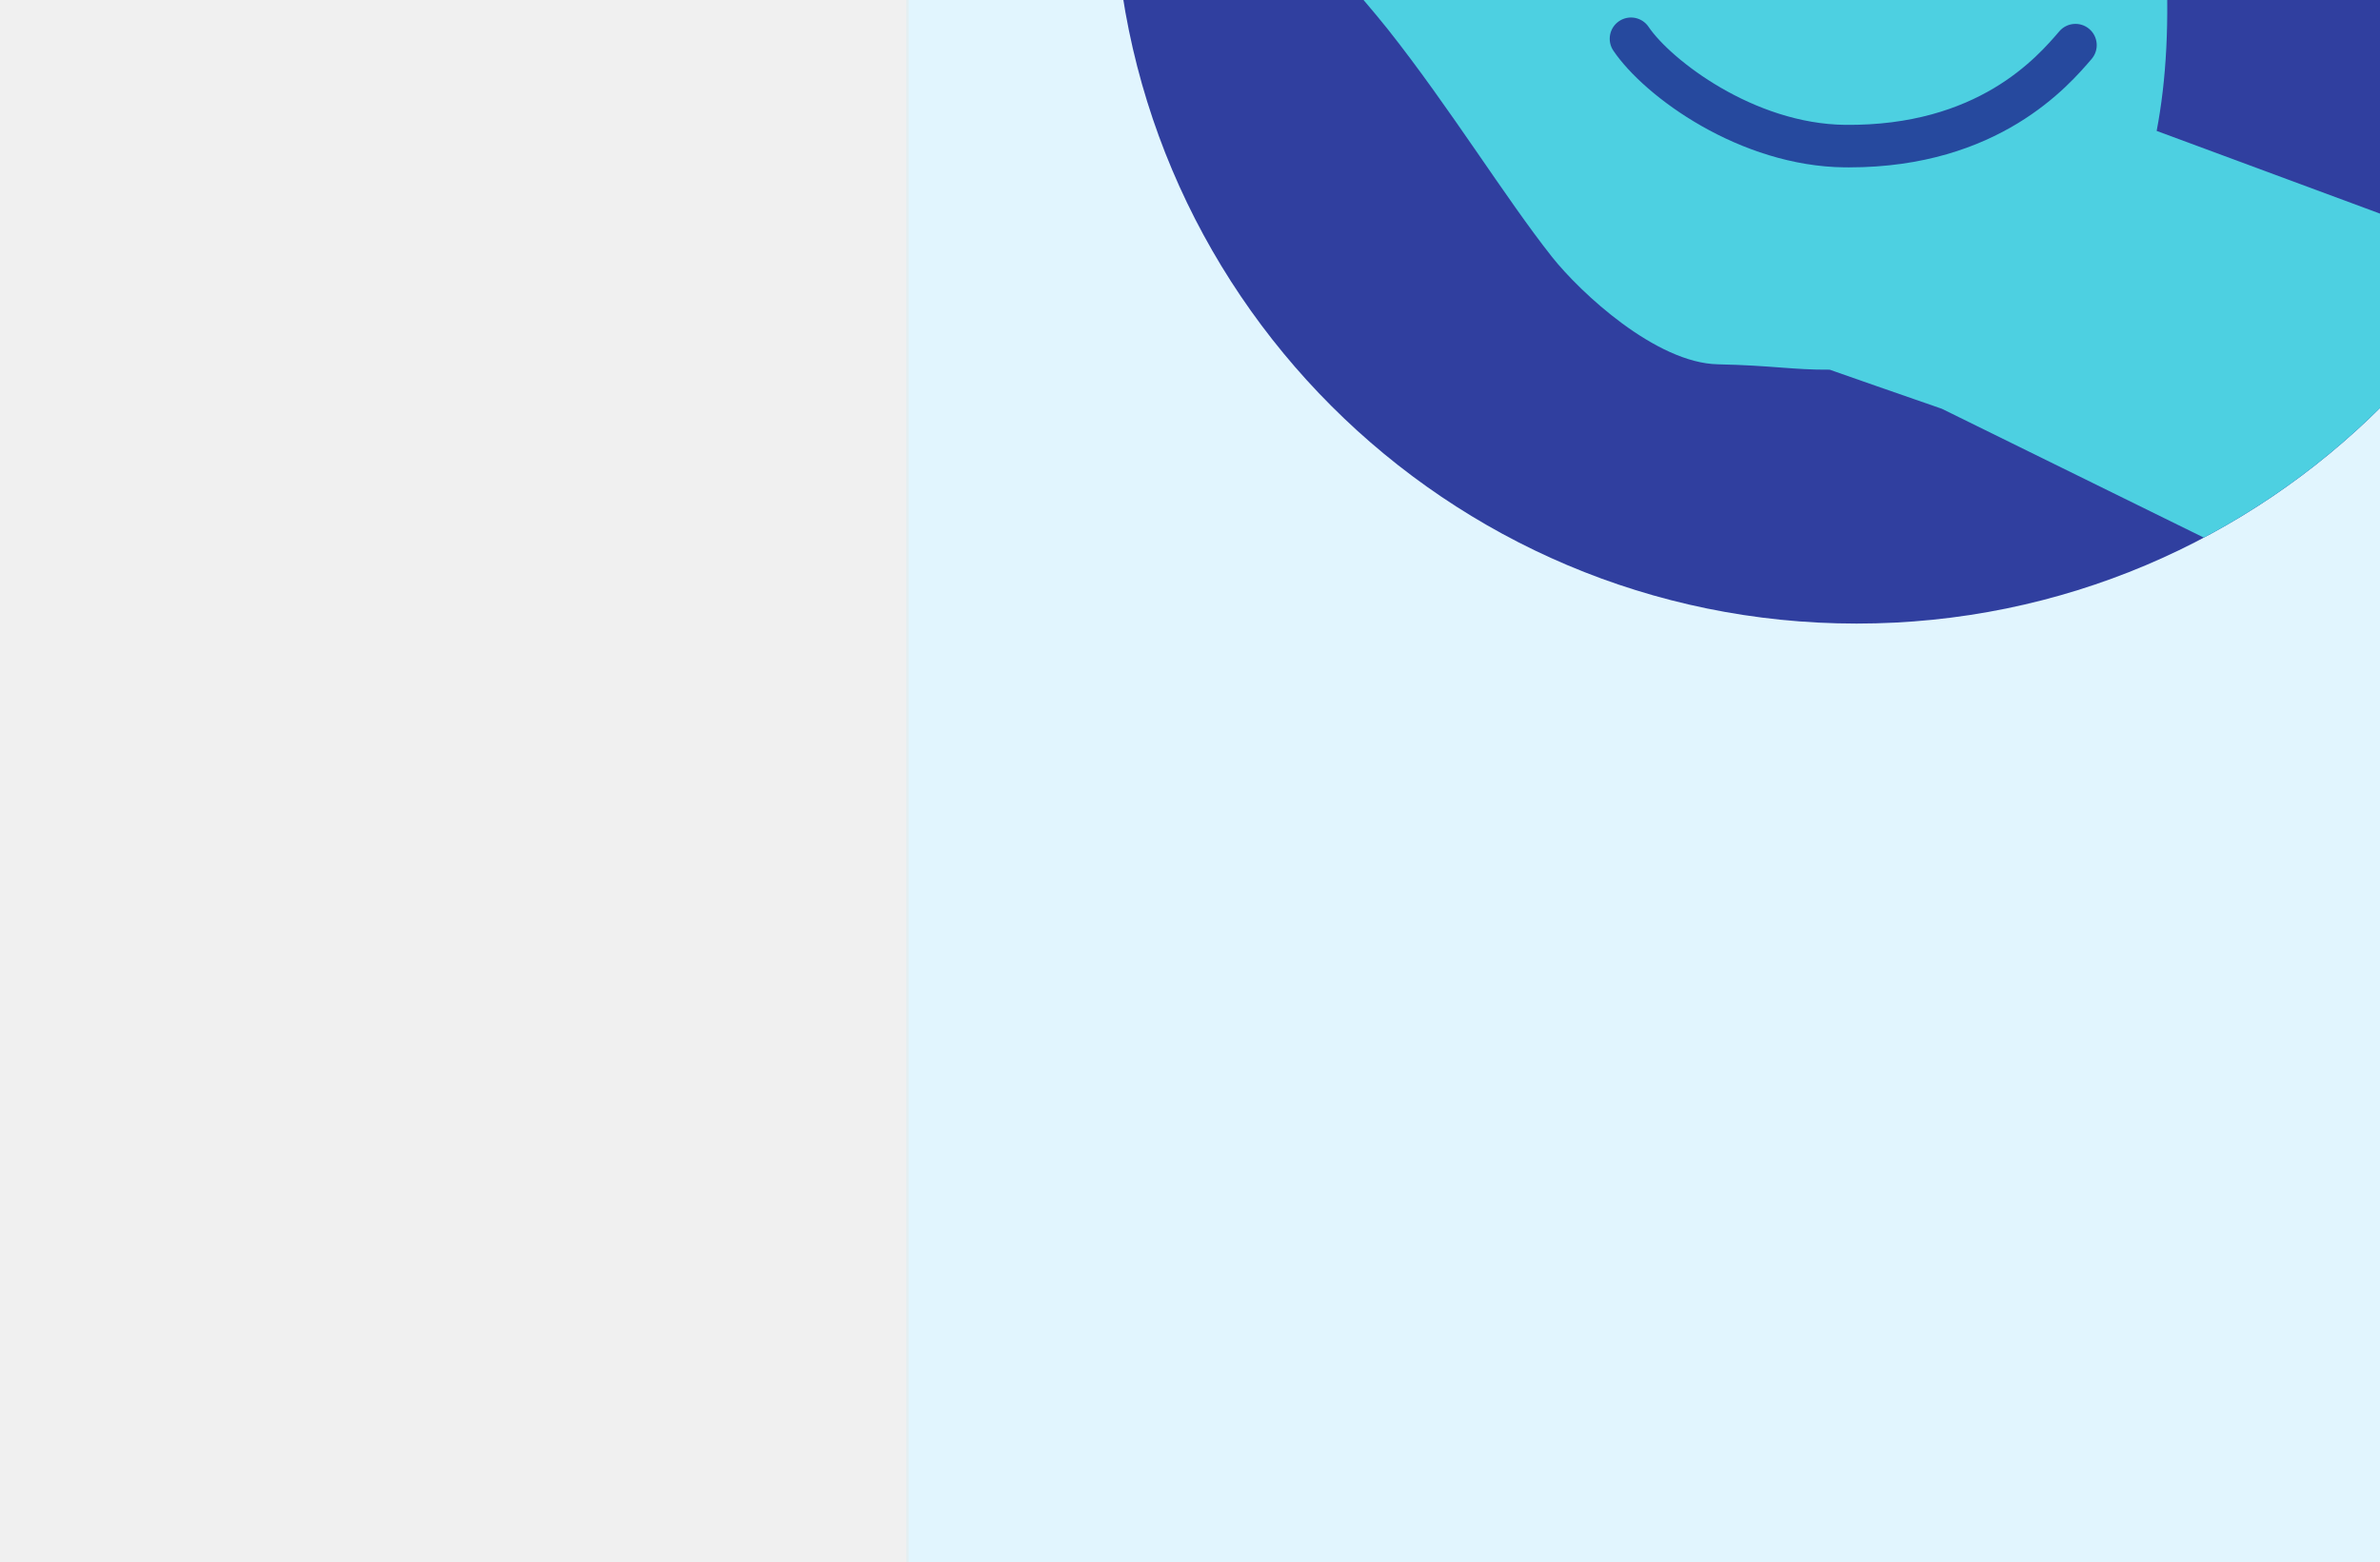
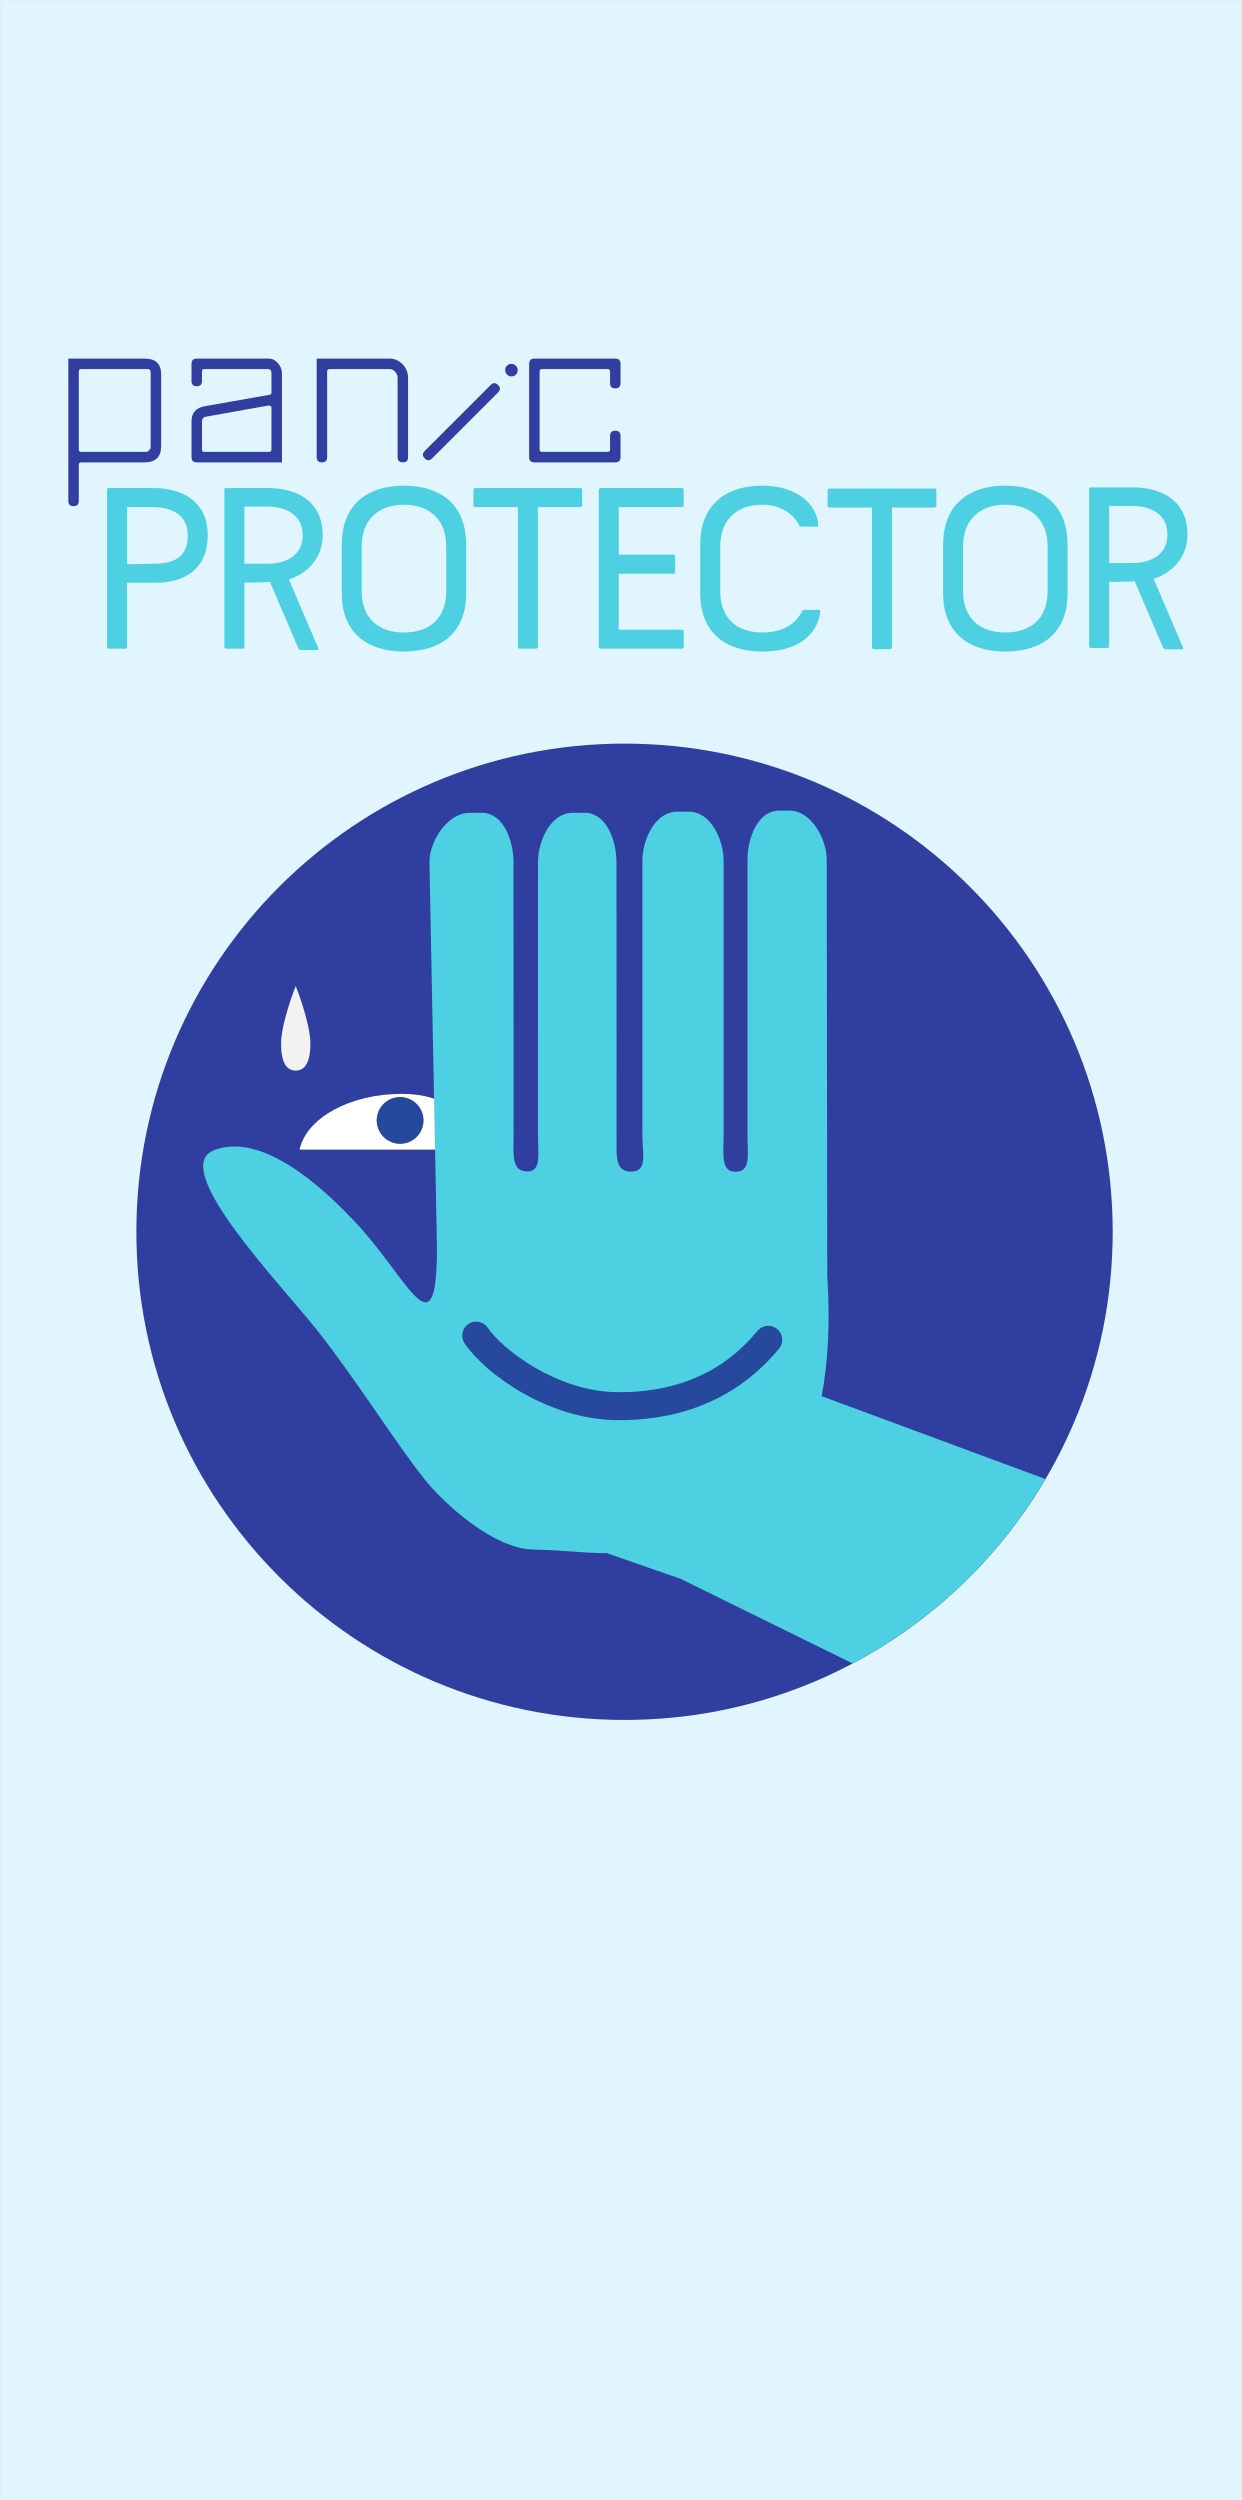
- <svg xmlns="http://www.w3.org/2000/svg" xmlns:xlink="http://www.w3.org/1999/xlink" version="1.1" id="Capa_1" x="0px" y="0px" width="1814.173px" height="1190.551px" viewBox="0 0 1814.173 1190.551" enable-background="new 0 0 1814.173 1190.551" xml:space="preserve">
+ <svg xmlns="http://www.w3.org/2000/svg" xmlns:xlink="http://www.w3.org/1999/xlink" version="1.1" id="Capa_1" x="0px" y="0px" width="1440" height="2900" viewBox="0 0 1440 2900" enable-background="new 0 0 1814.173 1190.551" xml:space="preserve">
  <defs id="defs4966" />
-   <g id="g4605" transform="matrix(3.527778,0,0,3.527779,-1746.295,-1884.931)">
+   <g id="g4605" transform="matrix(3.527778,0,0,3.996312,-2437.137,-590.4032)">
    <defs id="defs4596">
      <rect id="SVGID_1_" x="690.842" y="147.737" width="408.189" height="725.669" />
    </defs>
    <use xlink:href="#SVGID_1_" overflow="visible" id="use4598" style="overflow:visible;fill:#e4eff1" x="0" y="0" width="100%" height="100%" />
    <clipPath id="SVGID_2_">
      <use xlink:href="#SVGID_1_" overflow="visible" id="use4600" style="overflow:visible" x="0" y="0" width="100%" height="100%" />
    </clipPath>
    <rect x="691.342" y="148.237" clip-path="url(#SVGID_2_)" width="407.189" height="724.669" id="rect4603" style="fill:#e1f5fe" />
  </g>
-   <path d="m 1479.882,-222.765 c 0,-0.857 0.021,-1.732 0.042,-2.6 -0.021,-1.259 -0.042,-2.515 -0.042,-3.789 z" id="path4607" style="fill:#9ddae2;stroke-width:3.528" />
-   <path d="m 1314.264,-221.026 c 0,-0.183 0,-0.374 0,-0.568 -0.057,-2.551 -0.103,-5.126 -0.103,-7.803 z" id="path4609" style="fill:#9ddae2;stroke-width:3.528" />
-   <path d="m 1630.945,-229.157 c 0,1.478 -0.021,2.914 -0.042,4.374 0.021,0.67 0.042,1.351 0.042,2.014 z" id="path4611" style="fill:#9ddae2;stroke-width:3.528" />
-   <g id="g4649" transform="matrix(3.527778,0,0,3.527779,-1746.295,-1884.931)">
+   <path d="m 789.041,1480.983 c 0,-0.857 0.021,-1.732 0.042,-2.6 -0.021,-1.259 -0.042,-2.515 -0.042,-3.789 z" id="path4607" style="fill:#9ddae2;stroke-width:3.528" />
+   <path d="m 623.422,1482.722 c 0,-0.183 0,-0.374 0,-0.568 -0.057,-2.551 -0.103,-5.126 -0.103,-7.803 z" id="path4609" style="fill:#9ddae2;stroke-width:3.528" />
+   <path d="m 940.103,1474.59 c 0,1.478 -0.021,2.914 -0.042,4.375 0.021,0.67 0.042,1.351 0.042,2.014 z" id="path4611" style="fill:#9ddae2;stroke-width:3.528" />
+   <g id="g4649" transform="matrix(3.527778,0,0,3.527779,-2437.137,-349.1836)">
    <g id="g4627">
      <path d="m 713.31,216.898 h 25.119 c 3.6,0 5.399,1.722 5.399,5.163 v 23.635 c 0,3.548 -1.827,5.322 -5.479,5.322 h -20.815 c -0.522,0 -0.782,0.26 -0.782,0.781 v 11.894 c 0,1.149 -0.575,1.722 -1.722,1.722 -1.147,0 -1.721,-0.572 -1.721,-1.722 v -46.795 z m 27.075,29.187 v -24.727 c 0,-0.678 -0.34,-1.019 -1.018,-1.019 h -21.833 c -0.522,0 -0.782,0.263 -0.782,0.785 v 25.667 c 0,0.522 0.26,0.782 0.782,0.782 h 21.442 c 0.259,0 0.561,-0.168 0.899,-0.509 0.339,-0.34 0.51,-0.666 0.51,-0.979 z" id="path4613" style="fill:#303f9f" />
      <path d="m 755.534,216.898 h 23.633 c 1.2,0 2.229,0.508 3.091,1.526 0.861,1.016 1.291,2.1 1.291,3.247 v 29.346 h -28.015 c -1.147,0 -1.721,-0.574 -1.721,-1.723 v -11.738 c 0,-2.817 1.459,-4.485 4.381,-5.007 l 21.285,-3.758 c 0.417,-0.05 0.628,-0.312 0.628,-0.782 v -6.338 c 0,-0.886 -0.393,-1.331 -1.175,-1.331 h -20.893 c -0.522,0 -0.783,0.262 -0.783,0.784 v 3.13 c 0,1.147 -0.574,1.72 -1.722,1.72 -1.148,0 -1.721,-0.573 -1.721,-1.72 v -5.634 c 0,-1.148 0.574,-1.722 1.721,-1.722 z m 3.052,19.093 c -0.888,0.156 -1.331,0.678 -1.331,1.565 v 9.234 c 0,0.522 0.261,0.782 0.783,0.782 h 21.286 c 0.519,0 0.783,-0.26 0.783,-0.782 v -13.694 c 0,-0.521 -0.314,-0.782 -0.94,-0.782 z" id="path4615" style="fill:#303f9f" />
      <path d="M 794.975,216.898 H 819 c 1.563,0 2.96,0.614 4.186,1.838 1.224,1.226 1.839,2.751 1.839,4.578 v 25.979 c 0,1.149 -0.576,1.723 -1.723,1.723 -1.148,0 -1.721,-0.574 -1.721,-1.723 v -25.979 c 0,-0.834 -0.273,-1.539 -0.82,-2.113 -0.549,-0.575 -1.137,-0.861 -1.761,-0.861 h -19.8 c -0.521,0 -0.78,0.262 -0.78,0.784 v 28.17 c 0,1.149 -0.576,1.723 -1.724,1.723 -1.148,0 -1.721,-0.574 -1.721,-1.723 z" id="path4617" style="fill:#303f9f" />
      <g id="g4623">
        <path d="m 852.189,225.575 -9.463,9.462 h 0.002 l -5.754,5.754 h -0.002 l -6.473,6.475 c -0.812,0.812 -0.811,1.624 0,2.435 0.812,0.812 1.621,0.812 2.435,0 l 2.421,-2.421 v 0 l 2.54,-2.54 13.965,-13.964 v 0 l 2.766,-2.766 c 0.812,-0.812 0.81,-1.625 0,-2.435 -0.814,-0.812 -1.625,-0.812 -2.437,0 z" id="path4619" style="fill:#303f9f" />
        <path d="m 860.457,219.237 c 0.416,0.415 0.623,0.901 0.623,1.462 0.002,0.562 -0.207,1.047 -0.623,1.462 -0.394,0.395 -0.87,0.593 -1.433,0.591 -0.559,10e-4 -1.046,-0.206 -1.461,-0.62 -0.395,-0.396 -0.597,-0.878 -0.607,-1.448 -0.011,-0.571 0.181,-1.052 0.575,-1.448 0.415,-0.414 0.908,-0.617 1.479,-0.605 0.571,0.01 1.053,0.213 1.447,0.606 z" id="path4621" style="fill:#303f9f" />
      </g>
      <path d="m 866.556,216.898 h 26.607 c 1.146,0 1.721,0.574 1.721,1.722 v 6.337 c 0,1.149 -0.575,1.723 -1.721,1.723 -1.149,0 -1.723,-0.574 -1.723,-1.723 v -3.833 c 0,-0.522 -0.262,-0.784 -0.783,-0.784 H 869.06 c -0.521,0 -0.781,0.262 -0.781,0.784 v 25.667 c 0,0.522 0.26,0.782 0.781,0.782 h 21.598 c 0.521,0 0.783,-0.26 0.783,-0.782 v -4.46 c 0,-1.147 0.573,-1.722 1.723,-1.722 1.146,0 1.721,0.575 1.721,1.722 v 6.964 c 0,1.149 -0.575,1.723 -1.721,1.723 h -26.607 c -1.147,0 -1.723,-0.574 -1.723,-1.723 V 218.62 c -10e-4,-1.148 0.575,-1.722 1.722,-1.722 z" id="path4625" style="fill:#303f9f" />
    </g>
    <g id="g4647">
      <path d="m 1081.294,274.738 c 0,-11.583 -9.079,-15.496 -17.999,-15.496 h -13.929 l -0.39,0.236 v 52.193 l 0.39,0.393 h 5.793 l 0.389,-0.393 V 290.31 h 2.739 l 5.679,-0.179 9.389,21.974 0.557,0.39 h 5.791 l 0.224,-0.39 -9.746,-22.809 c 5.904,-1.847 11.113,-6.885 11.113,-14.558 z m -25.746,9.389 v -18.779 h 7.67 c 5.712,0 11.503,2.503 11.503,9.39 0,6.885 -5.791,9.389 -11.503,9.389 z" id="path4629" style="fill:#4dd0e1" />
      <path d="m 963.367,259.616 h 35.066 l 0.311,0.391 v 5.479 l -0.573,0.391 h -14.009 v 46.168 l -0.391,0.393 h -5.79 l -0.391,-0.393 v -46.168 h -14.224 l -0.391,-0.391 v -5.479 z" id="path4631" style="fill:#4dd0e1" />
      <path d="m 732.625,290.602 v 21.286 l -0.391,0.39 h -5.792 l -0.392,-0.39 v -52.195 l 0.392,-0.234 h 14.868 c 8.843,0 17.841,3.992 17.841,15.495 0,11.659 -8.216,15.648 -17.059,15.648 m -9.467,-24.883 v 18.624 c 0.704,0.391 1.878,10e-4 8.607,10e-4 7.466,0 11.347,-2.504 11.347,-9.39 0,-6.887 -5.712,-9.234 -11.347,-9.234 h -8.607 z" id="path4633" style="fill:#4dd0e1" />
      <path d="m 803.209,294.047 v -15.964 c 0,-12.675 7.903,-19.406 20.423,-19.406 12.678,0 20.502,6.73 20.502,19.406 v 15.964 c 0,12.599 -7.824,19.171 -20.502,19.171 -12.519,0 -20.423,-6.572 -20.423,-19.171 z m 6.574,-15.417 v 14.71 c 0,9.314 5.869,13.616 13.85,13.616 8.139,0 13.93,-4.302 13.93,-13.616 v -14.71 c 0,-9.076 -5.791,-13.692 -13.93,-13.692 -7.981,0 -13.85,4.616 -13.85,13.692 z" id="path4635" style="fill:#4dd0e1" />
      <path d="m 846.896,259.459 h 35.062 l 0.312,0.392 v 5.477 l -0.573,0.392 h -14.009 v 46.169 l -0.389,0.39 h -5.792 l -0.391,-0.39 V 265.72 h -14.221 l -0.393,-0.392 v -5.477 z" id="path4637" style="fill:#4dd0e1" />
      <path d="m 915.659,259.851 v 5.477 l -0.393,0.392 h -20.97 v 15.649 h 18.232 l 0.312,0.392 v 5.477 l -0.312,0.392 h -18.232 v 18.39 h 21.049 l 0.313,0.389 v 5.479 l -0.391,0.39 h -27.155 l -0.389,-0.39 v -52.037 l 0.389,-0.392 h 27.153 z" id="path4639" style="fill:#4dd0e1" />
      <path d="m 955.279,299.523 5.088,-0.003 0.233,0.326 c -0.774,7.663 -7.187,13.371 -19.091,13.371 -12.521,0 -20.425,-6.572 -20.425,-19.171 v -15.964 c 0,-12.675 7.903,-19.406 20.425,-19.406 10.763,0 18.001,5.625 18.401,13.076 l -0.249,0.43 -5.321,-0.047 -0.548,-0.157 c -2.113,-4.303 -6.649,-7.042 -12.283,-7.042 -7.982,0 -13.852,4.616 -13.852,13.692 v 14.71 c 0,9.314 5.869,13.616 13.852,13.616 6.414,0 11.031,-2.581 13.222,-7.275 z" id="path4641" style="fill:#4dd0e1" />
      <path d="m 1000.955,294.047 v -15.964 c 0,-12.675 7.905,-19.406 20.424,-19.406 12.676,0 20.502,6.73 20.502,19.406 v 15.964 c 0,12.599 -7.826,19.171 -20.502,19.171 -12.519,0 -20.424,-6.572 -20.424,-19.171 z m 6.574,-15.417 v 14.71 c 0,9.314 5.869,13.616 13.85,13.616 8.14,0 13.93,-4.302 13.93,-13.616 v -14.71 c 0,-9.076 -5.79,-13.692 -13.93,-13.692 -7.981,0 -13.85,4.616 -13.85,13.692 z" id="path4643" style="fill:#4dd0e1" />
      <path d="m 796.949,274.954 c 0,-11.582 -9.078,-15.495 -17.998,-15.495 h -13.93 l -0.391,0.234 v 52.195 l 0.391,0.39 h 5.792 l 0.391,-0.39 v -21.362 h 2.739 l 5.676,-0.178 9.39,21.973 0.559,0.39 h 5.791 l 0.224,-0.39 -9.746,-22.811 c 5.902,-1.844 11.112,-6.884 11.112,-14.556 z m -25.745,9.39 v -18.781 h 7.668 c 5.712,0 11.502,2.504 11.502,9.391 0,6.886 -5.79,9.39 -11.502,9.39 z" id="path4645" style="fill:#4dd0e1" />
    </g>
  </g>
-   <g id="g4665" transform="matrix(3.527778,0,0,3.527779,-1746.295,-1884.931)">
+   <g id="g4665" transform="matrix(3.527778,0,0,3.527779,-2437.137,-365.1836)">
    <circle cx="896.198" cy="508.55" r="160.519" id="circle4651" style="fill:#303f9f" />
    <path d="m 792.898,446.643 c 0,6.854 -2.156,8.904 -4.815,8.904 -2.661,0 -4.817,-2.051 -4.817,-8.904 0,-6.85 4.817,-18.9 4.817,-18.9 0,0 4.815,12.05 4.815,18.9 z" id="path4653" style="fill:#f2f2f2" />
    <path d="m 848.404,481.538 c -2.208,-10.397 -10.362,-18.338 -25.36,-18.338 -17.22,0 -31.45,7.948 -33.702,18.338 z" id="path4655" style="fill:#ffffff" />
    <path d="m 830.117,471.95 c -0.01,4.255 -3.469,7.7 -7.726,7.691 -4.26,-0.009 -7.701,-3.47 -7.693,-7.724 0.011,-4.259 3.468,-7.704 7.726,-7.693 4.256,0.009 7.701,3.466 7.693,7.726 z" id="path4657" style="fill:#26499e" />
    <g id="g4663">
      <path d="m 962.861,522.997 -0.176,-136.75 c -0.006,-6.886 -5.046,-16.196 -12.324,-16.196 h -3.257 c -7.278,0 -10.476,9.31 -10.476,16.196 v 90.046 c 0,6.886 1.265,12.523 -3.922,12.523 -4.918,0 -3.924,-5.637 -3.924,-12.523 v -89.681 c 0,-6.888 -4.118,-16.198 -11.396,-16.198 h -3.925 c -7.277,0 -11.396,9.31 -11.396,16.198 v 89.681 c 0,6.886 1.838,12.475 -3.781,12.475 -5.404,0 -4.705,-5.684 -4.705,-12.572 l -0.028,-89.22 c -0.002,-6.886 -3.202,-16.196 -10.479,-16.196 h -3.928 c -7.277,0 -11.395,9.31 -11.396,16.196 l -0.021,89.268 c -0.004,6.886 1.271,12.462 -3.547,12.462 -5.287,0 -4.462,-5.695 -4.464,-12.581 l -0.03,-89.153 c -0.002,-6.888 -3.203,-16.198 -10.479,-16.198 h -3.924 c -7.279,0 -13.232,9.31 -13.232,16.198 l 2.473,126.556 c 0,36.785 -9.78,9.442 -27.519,-8.834 -5.085,-5.237 -28.085,-30.033 -45.883,-22.931 -14.796,5.903 21.783,43.759 33.786,58.904 13.316,16.808 25.454,36.543 35.443,49.153 6.15,7.761 22.484,22.949 35.86,23.22 11.624,0.235 16.328,1.228 24.149,1.161 5.059,1.767 13.812,4.855 24.236,8.448 l 56.607,27.842 c 26.341,-13.95 48.328,-35.011 63.411,-60.631 l -73.606,-27.259 c 2.066,-10.767 2.875,-23.792 1.853,-39.604 z" id="path4659" style="fill:#4dd0e1" />
      <path d="m 894.557,570.481 c -0.307,0 -0.614,0 -0.923,-0.003 -22.635,-0.231 -43.225,-15.184 -50.014,-25.215 -1.421,-2.101 -0.872,-4.957 1.229,-6.378 2.103,-1.421 4.957,-0.872 6.378,1.229 4.776,7.056 22.701,20.975 42.5,21.178 28.635,0.282 41.443,-14.606 46.253,-20.217 1.653,-1.925 4.552,-2.147 6.478,-0.495 1.925,1.651 2.147,4.55 0.497,6.475 -4.993,5.822 -20.092,23.426 -52.398,23.426 z" id="path4661" style="fill:#26499e" />
    </g>
  </g>
</svg>
